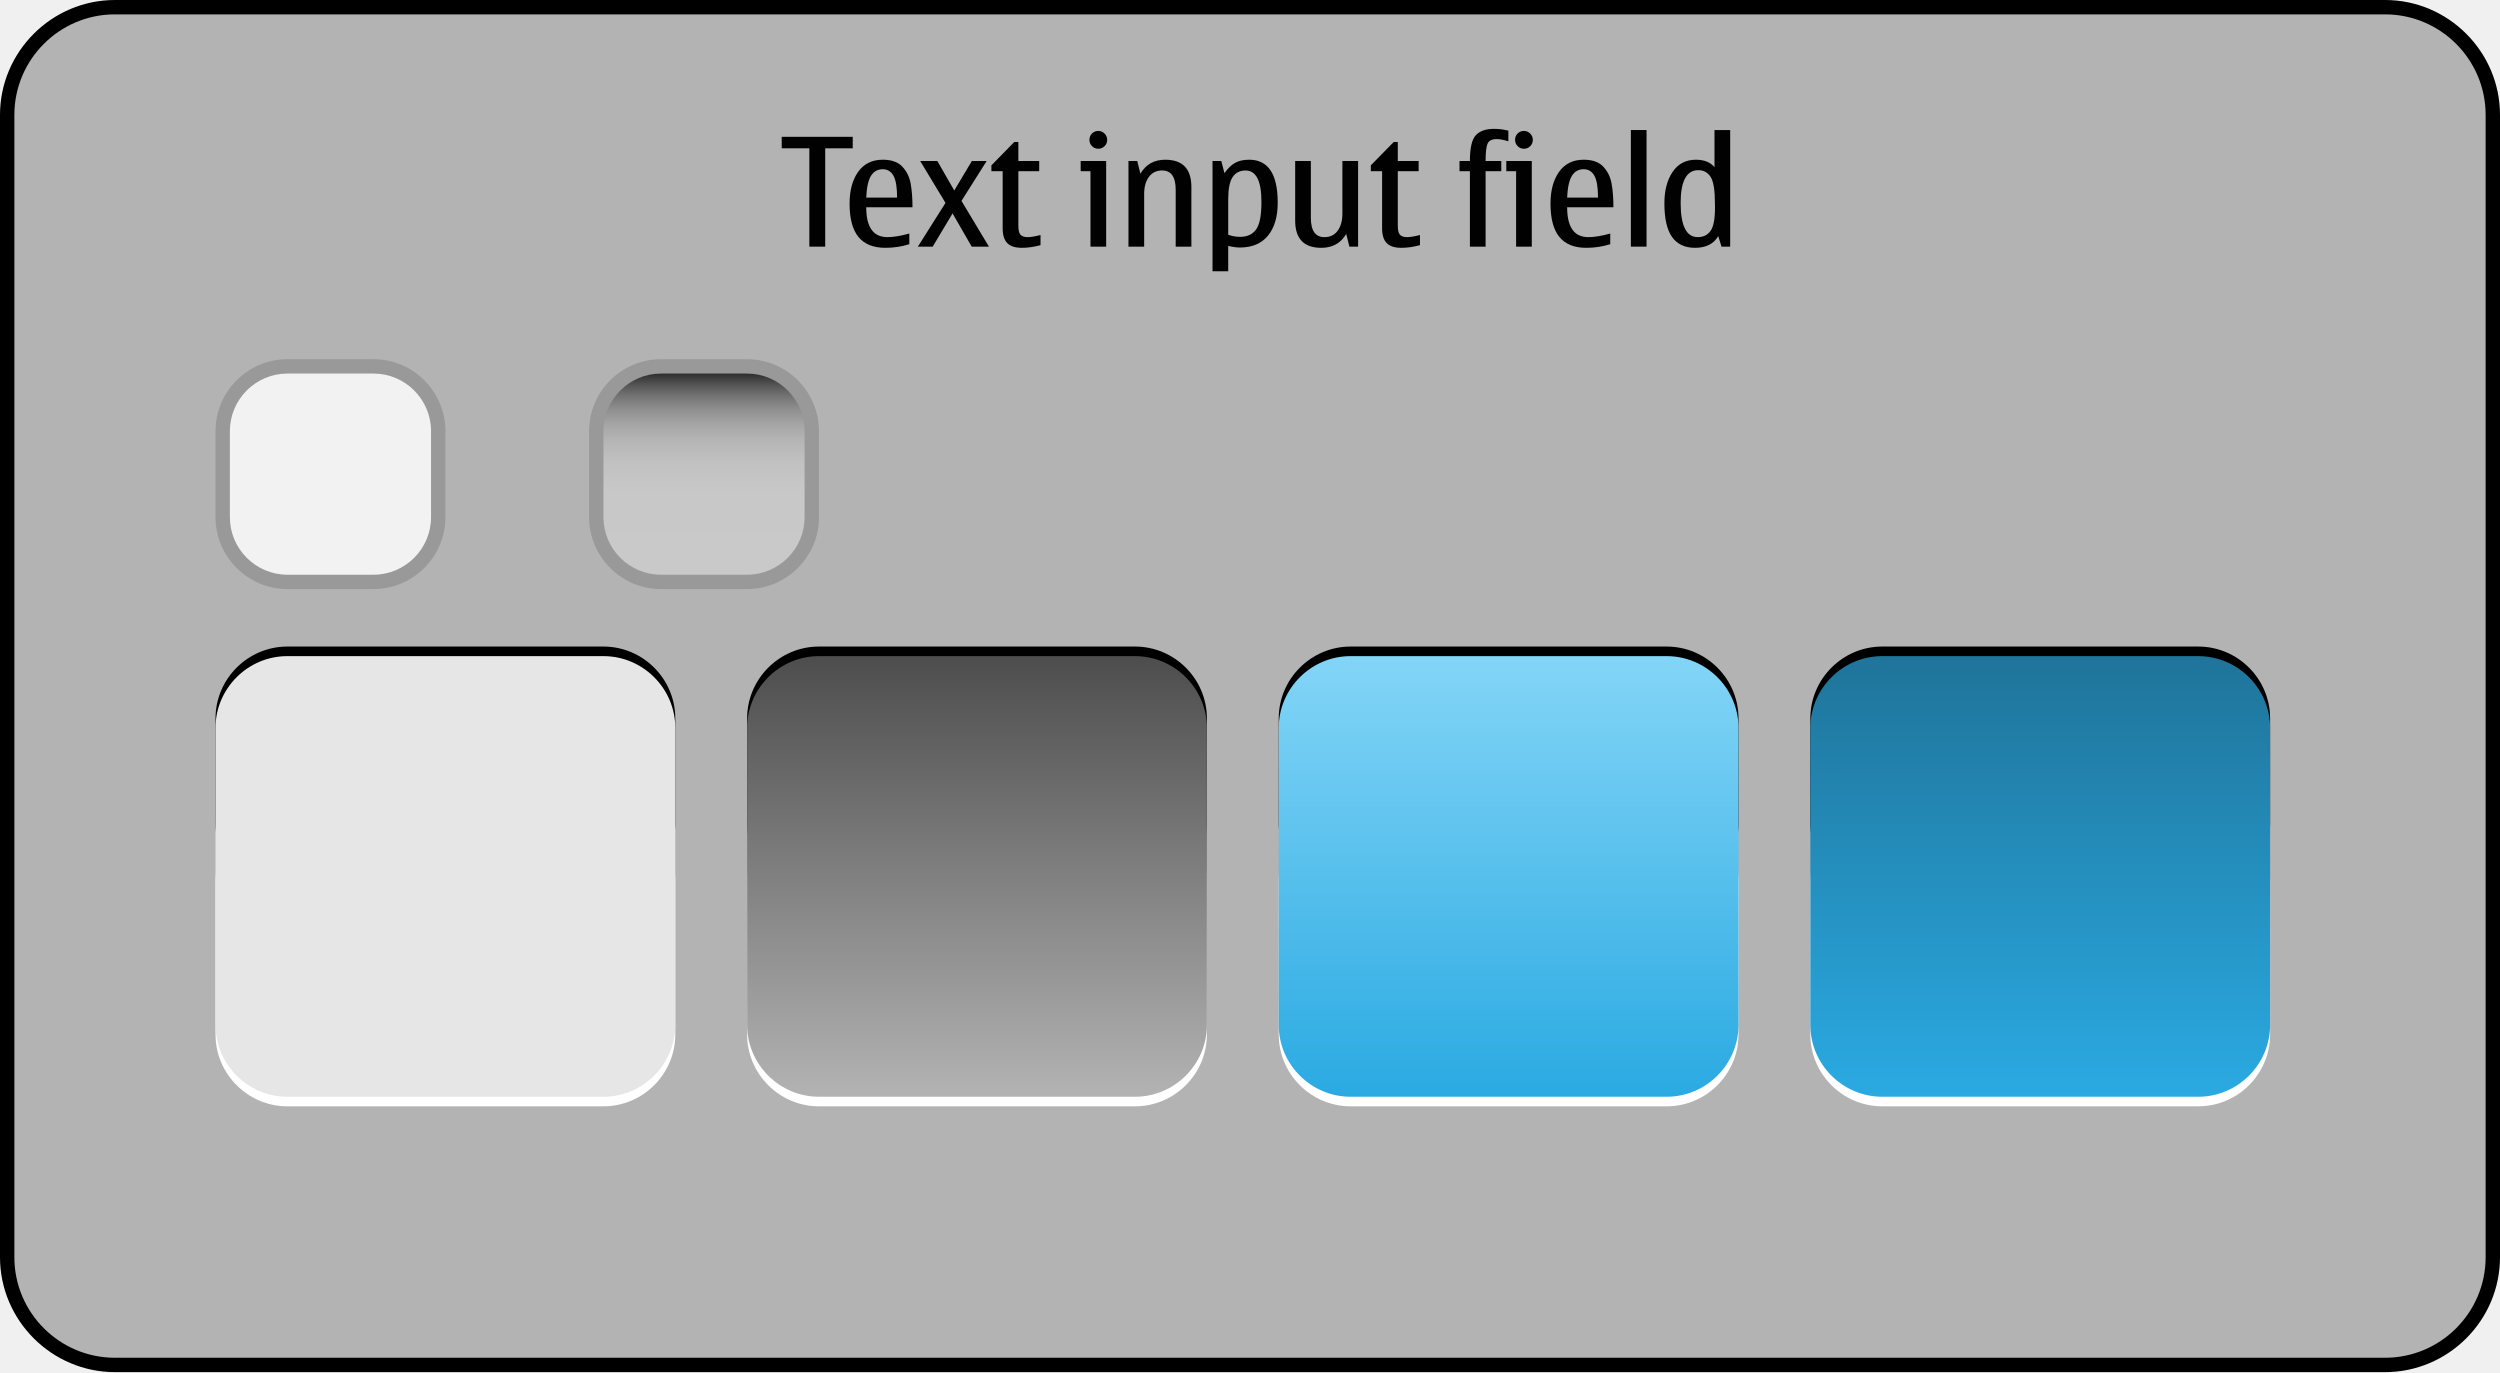
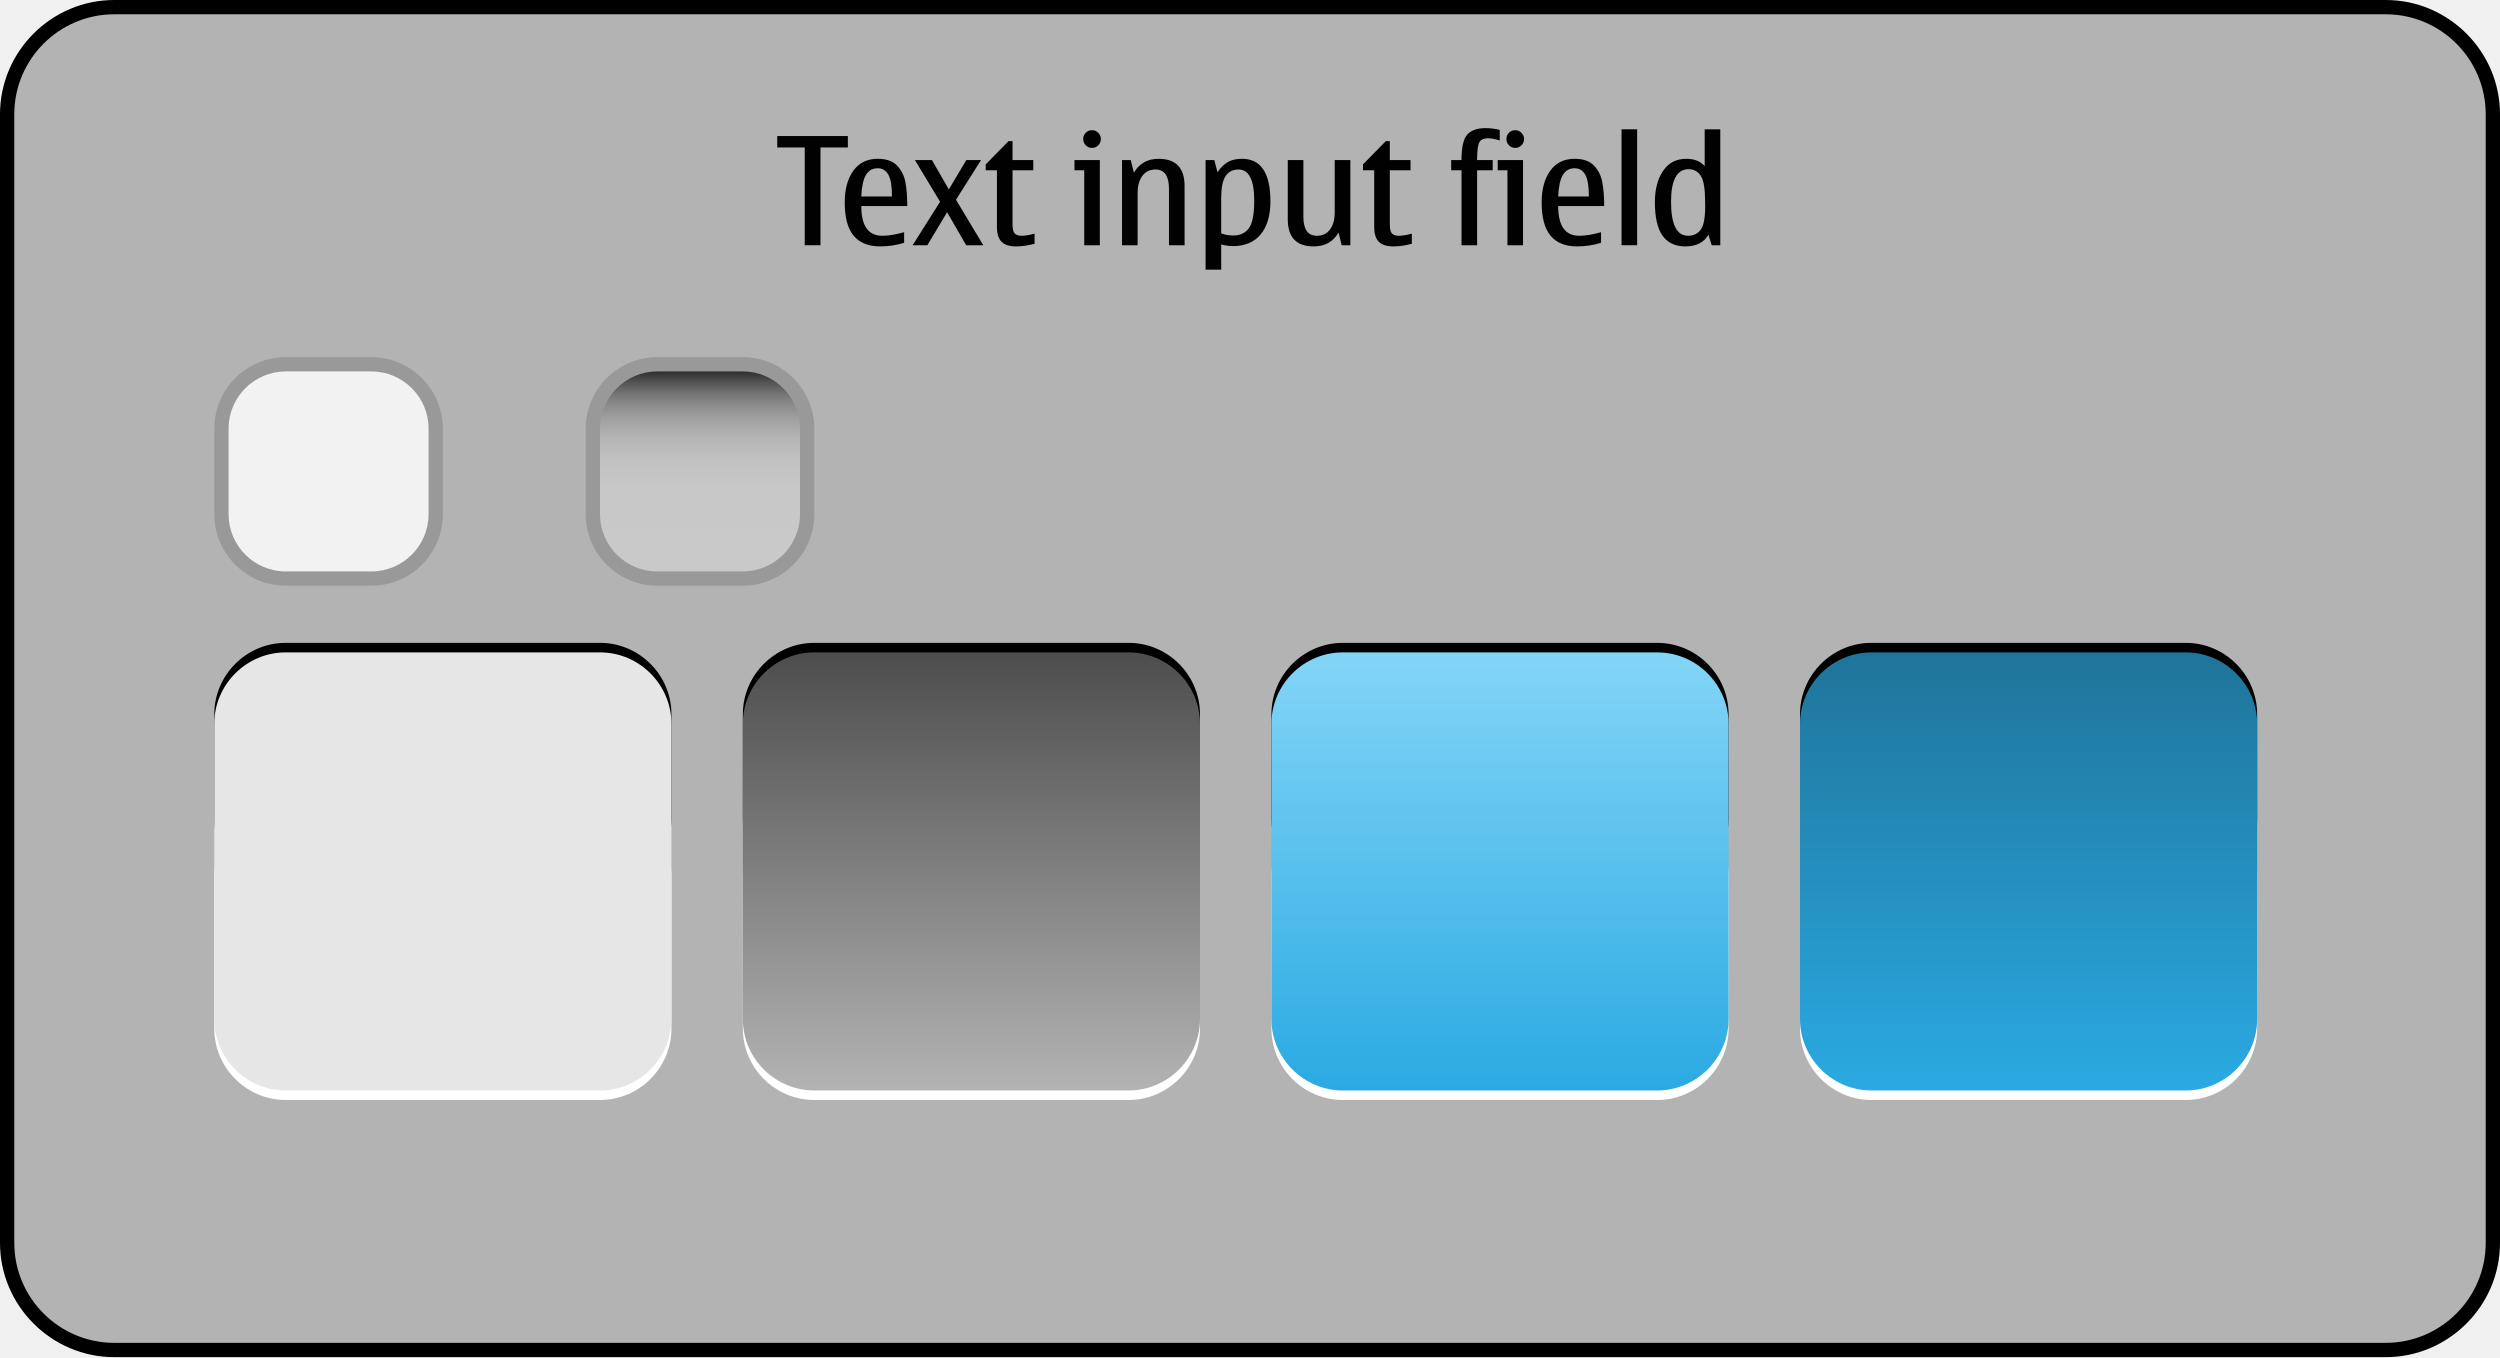
- <svg xmlns="http://www.w3.org/2000/svg" version="1.1" x="0px" y="0px" width="348px" height="191px" viewBox="0 0 348 191" style="enable-background:new 0 0 348 191;" xml:space="preserve">
+ <svg xmlns="http://www.w3.org/2000/svg" version="1.1" x="0px" y="0px" width="350px" height="190px" viewBox="0 0 350 190" style="enable-background:new 0 0 350 190;" xml:space="preserve">
  <g id="duitextedit-layer">
</g>
  <g id="dui-theme-rd">
    <g id="duitextedit">
      <g id="duitexteditThemeTemplateHelper">
        <g>
-           <path style="fill:#B3B3B3;" d="M16,190c-8.271,0-15-6.729-15-15V16C1,7.729,7.729,1,16,1h316c8.271,0,15,6.729,15,15v159      c0,8.271-6.729,15-15,15H16z" />
+           <path style="fill:#B3B3B3;" d="M16,189c-8.271,0-15-6.729-15-15V16C1,7.729,7.729,1,16,1h318c8.271,0,15,6.729,15,15v158      c0,8.271-6.729,15-15,15H16z" />
          <g>
-             <path d="M332,2c7.72,0,14,6.28,14,14v159c0,7.72-6.28,14-14,14H16c-7.72,0-14-6.28-14-14V16C2,8.28,8.28,2,16,2H332 M332,0H16       C7.2,0,0,7.2,0,16v159c0,8.8,7.2,16,16,16h316c8.8,0,16-7.2,16-16V16C348,7.2,340.8,0,332,0L332,0z" />
+             <path d="M334,2c7.72,0,14,6.28,14,14v158c0,7.72-6.28,14-14,14H16c-7.72,0-14-6.28-14-14V16C2,8.28,8.28,2,16,2H334 M334,0H16       C7.2,0,0,7.2,0,16v158c0,8.8,7.2,16,16,16h318c8.8,0,16-7.2,16-16V16C350,7.2,342.8,0,334,0L334,0z" />
          </g>
        </g>
        <path style="fill:#010101;" d="M112.662,34.333V20.645h-3.846v-1.6h9.885v1.6h-3.834v13.688H112.662z" />
        <path style="fill:#010101;" d="M126.578,32.508v1.486c-1.074,0.336-2.186,0.503-3.334,0.503c-1.668,0-2.916-0.503-3.742-1.507     c-0.828-1.006-1.24-2.554-1.24-4.646c0-1.839,0.4-3.317,1.199-4.435c0.801-1.118,1.941-1.677,3.426-1.677     c1.201,0,2.105,0.319,2.711,0.959s0.992,1.422,1.164,2.348c0.17,0.927,0.256,2.028,0.256,3.308h-6.439     c0,1.387,0.246,2.428,0.738,3.122s1.23,1.04,2.215,1.04C124.365,33.01,125.381,32.843,126.578,32.508z M120.578,27.504h4.297     c0-1.442-0.172-2.461-0.512-3.056c-0.344-0.595-0.836-0.892-1.477-0.892c-0.719,0-1.268,0.307-1.646,0.922     S120.641,26.103,120.578,27.504z" />
        <path style="fill:#010101;" d="M137.662,34.333h-2.4l-2.666-4.624l-2.768,4.624h-2.062l3.846-6.091l-3.527-5.834h2.389     l2.359,4.111l2.451-4.111h2.061l-3.508,5.557L137.662,34.333z" />
        <path style="fill:#010101;" d="M142.256,34.497c-0.93,0-1.609-0.217-2.039-0.651c-0.432-0.434-0.646-1.126-0.646-2.076v-7.937     h-1.568v-0.82l3.188-3.251h0.564v2.646h2.902v1.425h-2.902v7.577c0,0.65,0.105,1.079,0.318,1.287     c0.211,0.209,0.533,0.312,0.963,0.312c0.445,0,1.047-0.099,1.805-0.297v1.415C143.924,34.374,143.062,34.497,142.256,34.497z" />
        <path style="fill:#010101;" d="M153.977,34.333h-2.184v-10.5h-1.363v-1.425h3.547V34.333z M152.891,18.225     c0.334,0,0.623,0.123,0.865,0.369s0.365,0.536,0.365,0.871c0,0.342-0.121,0.635-0.359,0.877c-0.24,0.242-0.531,0.363-0.871,0.363     c-0.35,0-0.645-0.121-0.883-0.363c-0.24-0.242-0.359-0.535-0.359-0.877c0-0.349,0.119-0.643,0.359-0.882     C152.246,18.344,152.541,18.225,152.891,18.225z" />
        <path style="fill:#010101;" d="M165.842,34.333h-2.186v-7.916c0-0.896-0.156-1.567-0.471-2.015s-0.787-0.672-1.416-0.672     c-0.793,0-1.408,0.301-1.846,0.902s-0.656,1.385-0.656,2.348v7.353h-2.184V22.408h1.221l0.441,1.764     c0.758-1.293,1.912-1.938,3.465-1.938c1.211,0,2.117,0.317,2.723,0.954c0.605,0.635,0.908,1.586,0.908,2.85V34.333z" />
        <path style="fill:#010101;" d="M170.004,22.408l0.441,1.701c0.43-0.635,0.908-1.107,1.436-1.414     c0.525-0.309,1.195-0.462,2.01-0.462c1.318,0,2.309,0.497,2.973,1.492c0.662,0.994,0.994,2.486,0.994,4.476     c0,1.969-0.453,3.504-1.357,4.604c-0.906,1.102-2.211,1.651-3.912,1.651c-0.451,0-0.992-0.075-1.621-0.226v3.527h-2.184v-15.35     H170.004z M170.967,27.74v4.932c0.527,0.198,1.08,0.297,1.662,0.297c0.984,0,1.725-0.342,2.219-1.025     c0.496-0.684,0.744-1.965,0.744-3.845c0-1.456-0.184-2.548-0.553-3.276c-0.369-0.728-0.92-1.092-1.652-1.092     c-0.793,0-1.395,0.307-1.805,0.918S170.967,26.291,170.967,27.74z" />
        <path style="fill:#010101;" d="M183.928,34.497c-1.217,0-2.129-0.315-2.732-0.948c-0.605-0.633-0.908-1.581-0.908-2.846v-8.295     h2.184v7.916c0,0.895,0.158,1.566,0.473,2.015s0.789,0.671,1.426,0.671c0.791,0,1.406-0.301,1.84-0.902s0.65-1.384,0.65-2.348     v-7.352h2.186v11.925h-1.211l-0.441-1.764C186.635,33.854,185.479,34.497,183.928,34.497z" />
        <path style="fill:#010101;" d="M195.074,34.497c-0.93,0-1.609-0.217-2.039-0.651c-0.432-0.434-0.646-1.126-0.646-2.076v-7.937     h-1.568v-0.82l3.188-3.251h0.564v2.646h2.902v1.425h-2.902v7.577c0,0.65,0.105,1.079,0.318,1.287     c0.211,0.209,0.533,0.312,0.963,0.312c0.445,0,1.047-0.099,1.805-0.297v1.415C196.742,34.374,195.881,34.497,195.074,34.497z" />
        <path style="fill:#010101;" d="M209.963,18.184v1.486c-0.643-0.205-1.178-0.308-1.609-0.308c-0.684,0-1.115,0.218-1.291,0.651     c-0.18,0.434-0.268,1.232-0.268,2.395h2.184v1.425h-2.184v10.5h-2.184v-10.5h-1.445v-1.425h1.445c0-1.812,0.277-3.01,0.83-3.595     c0.555-0.584,1.391-0.876,2.512-0.876C208.645,17.938,209.314,18.02,209.963,18.184z" />
        <path style="fill:#010101;" d="M213.225,34.333h-2.184v-10.5h-1.363v-1.425h3.547V34.333z M212.139,18.225     c0.334,0,0.623,0.123,0.865,0.369s0.365,0.536,0.365,0.871c0,0.342-0.121,0.635-0.359,0.877c-0.24,0.242-0.531,0.363-0.871,0.363     c-0.35,0-0.645-0.121-0.883-0.363c-0.24-0.242-0.359-0.535-0.359-0.877c0-0.349,0.119-0.643,0.359-0.882     C211.494,18.344,211.789,18.225,212.139,18.225z" />
        <path style="fill:#010101;" d="M224.146,32.508v1.486c-1.074,0.336-2.186,0.503-3.334,0.503c-1.668,0-2.916-0.503-3.742-1.507     c-0.828-1.006-1.24-2.554-1.24-4.646c0-1.839,0.4-3.317,1.199-4.435c0.801-1.118,1.941-1.677,3.426-1.677     c1.201,0,2.105,0.319,2.711,0.959s0.992,1.422,1.164,2.348c0.17,0.927,0.256,2.028,0.256,3.308h-6.439     c0,1.387,0.246,2.428,0.738,3.122s1.23,1.04,2.215,1.04C221.934,33.01,222.949,32.843,224.146,32.508z M218.146,27.504h4.297     c0-1.442-0.172-2.461-0.512-3.056c-0.344-0.595-0.836-0.892-1.477-0.892c-0.719,0-1.268,0.307-1.646,0.922     S218.209,26.103,218.146,27.504z" />
        <path style="fill:#010101;" d="M227.016,34.333V18.102h2.184v16.231H227.016z" />
        <path style="fill:#010101;" d="M239.639,34.333l-0.461-1.466c-0.631,1.086-1.707,1.63-3.23,1.63c-1.416,0-2.48-0.501-3.195-1.502     c-0.713-1.001-1.07-2.565-1.07-4.691c0-1.784,0.381-3.241,1.143-4.373s1.844-1.697,3.246-1.697c1.148,0,2.01,0.345,2.584,1.036     v-5.168h2.184v16.231H239.639z M238.727,28.898l-0.012-0.677c0-1.777-0.199-2.978-0.6-3.599c-0.4-0.623-0.969-0.934-1.707-0.934     c-0.82,0-1.436,0.379-1.846,1.139c-0.41,0.758-0.615,1.896-0.615,3.414c0,1.593,0.197,2.785,0.596,3.578     c0.395,0.793,0.99,1.189,1.783,1.189c0.771,0,1.365-0.287,1.779-0.861S238.727,30.491,238.727,28.898z" />
      </g>
      <g id="duitextedit-background-selected-pressed">
        <g>
          <path d="M316,114.667c0,5.5-4.5,10-10,10h-44c-5.5,0-10-4.5-10-10V100c0-5.5,4.5-10,10-10h44c5.5,0,10,4.5,10,10V114.667z" />
        </g>
        <g>
          <path style="fill:#FFFFFF;" d="M316,144c0,5.5-4.5,10-10,10h-44c-5.5,0-10-4.5-10-10v-21.333c0-5.5,4.5-10,10-10h44      c5.5,0,10,4.5,10,10V144z" />
        </g>
        <g>
          <linearGradient id="SVGID_1_" gradientUnits="userSpaceOnUse" x1="284" y1="152.667" x2="284" y2="91.334">
            <stop offset="0" style="stop-color:#2AAAE2" />
            <stop offset="1" style="stop-color:#1F749A" />
          </linearGradient>
          <path style="fill:url(#SVGID_1_);" d="M316,142.667c0,5.5-4.5,10-10,10h-44c-5.5,0-10-4.5-10-10v-41.334c0-5.5,4.5-10,10-10h44      c5.5,0,10,4.5,10,10V142.667z" />
        </g>
      </g>
      <g id="duitextedit-background-selected">
        <g>
          <path d="M242,114.667c0,5.5-4.5,10-10,10h-44c-5.5,0-10-4.5-10-10V100c0-5.5,4.5-10,10-10h44c5.5,0,10,4.5,10,10V114.667z" />
        </g>
        <g>
          <path style="fill:#FFFFFF;" d="M242,144c0,5.5-4.5,10-10,10h-44c-5.5,0-10-4.5-10-10v-21.333c0-5.5,4.5-10,10-10h44      c5.5,0,10,4.5,10,10V144z" />
        </g>
        <g>
          <linearGradient id="SVGID_2_" gradientUnits="userSpaceOnUse" x1="210" y1="152.667" x2="210" y2="91.334">
            <stop offset="0" style="stop-color:#2AAAE2" />
            <stop offset="1" style="stop-color:#83D5F7" />
          </linearGradient>
          <path style="fill:url(#SVGID_2_);" d="M242,142.667c0,5.5-4.5,10-10,10h-44c-5.5,0-10-4.5-10-10v-41.334c0-5.5,4.5-10,10-10h44      c5.5,0,10,4.5,10,10V142.667z" />
        </g>
      </g>
      <g id="duitextedit-background-pressed">
        <g>
          <path d="M168,114.667c0,5.5-4.5,10-10,10h-44c-5.5,0-10-4.5-10-10V100c0-5.5,4.5-10,10-10h44c5.5,0,10,4.5,10,10V114.667z" />
        </g>
        <g>
          <path style="fill:#FFFFFF;" d="M168,144c0,5.5-4.5,10-10,10h-44c-5.5,0-10-4.5-10-10v-21.333c0-5.5,4.5-10,10-10h44      c5.5,0,10,4.5,10,10V144z" />
        </g>
        <g>
          <linearGradient id="SVGID_3_" gradientUnits="userSpaceOnUse" x1="136" y1="152.667" x2="136" y2="91.334">
            <stop offset="0" style="stop-color:#B3B3B3" />
            <stop offset="1" style="stop-color:#4D4D4D" />
          </linearGradient>
          <path style="fill:url(#SVGID_3_);" d="M168,142.667c0,5.5-4.5,10-10,10h-44c-5.5,0-10-4.5-10-10v-41.334c0-5.5,4.5-10,10-10h44      c5.5,0,10,4.5,10,10V142.667z" />
        </g>
      </g>
      <g id="duitextedit-background">
        <g>
          <path d="M94,114.667c0,5.5-4.5,10-10,10H40c-5.5,0-10-4.5-10-10V100c0-5.5,4.5-10,10-10h44c5.5,0,10,4.5,10,10V114.667z" />
        </g>
        <g>
          <path style="fill:#FFFFFF;" d="M94,144c0,5.5-4.5,10-10,10H40c-5.5,0-10-4.5-10-10v-21.333c0-5.5,4.5-10,10-10h44      c5.5,0,10,4.5,10,10V144z" />
        </g>
        <g>
          <path style="fill:#E6E6E6;" d="M94,142.667c0,5.5-4.5,10-10,10H40c-5.5,0-10-4.5-10-10v-41.334c0-5.5,4.5-10,10-10h44      c5.5,0,10,4.5,10,10V142.667z" />
        </g>
      </g>
      <g id="duicompleter-background-pressed">
        <path style="fill:#999999;" d="M114,72c0,5.5-4.5,10-10,10H92c-5.5,0-10-4.5-10-10V60c0-5.5,4.5-10,10-10h12c5.5,0,10,4.5,10,10     V72z" />
        <linearGradient id="SVGID_4_" gradientUnits="userSpaceOnUse" x1="98" y1="80" x2="98" y2="52">
          <stop offset="0" style="stop-color:#C9C9C9" />
          <stop offset="0.411" style="stop-color:#C8C8C8" />
          <stop offset="0.56" style="stop-color:#C1C1C1" />
          <stop offset="0.665" style="stop-color:#B5B5B5" />
          <stop offset="0.751" style="stop-color:#A4A4A4" />
          <stop offset="0.824" style="stop-color:#8E8E8E" />
          <stop offset="0.889" style="stop-color:#737373" />
          <stop offset="0.946" style="stop-color:#535353" />
          <stop offset="0.998" style="stop-color:#2F2F2F" />
          <stop offset="1" style="stop-color:#2E2E2E" />
        </linearGradient>
        <path style="fill:url(#SVGID_4_);" d="M112,72c0,4.4-3.6,8-8,8H92c-4.4,0-8-3.6-8-8V60c0-4.4,3.6-8,8-8h12c4.4,0,8,3.6,8,8V72z" />
      </g>
      <g id="duicompleter-background">
        <path style="fill:#999999;" d="M62,72c0,5.5-4.5,10-10,10H40c-5.5,0-10-4.5-10-10V60c0-5.5,4.5-10,10-10h12c5.5,0,10,4.5,10,10     V72z" />
        <path style="fill:#F2F2F2;" d="M60,72c0,4.4-3.6,8-8,8H40c-4.4,0-8-3.6-8-8V60c0-4.4,3.6-8,8-8h12c4.4,0,8,3.6,8,8V72z" />
      </g>
    </g>
  </g>
</svg>
